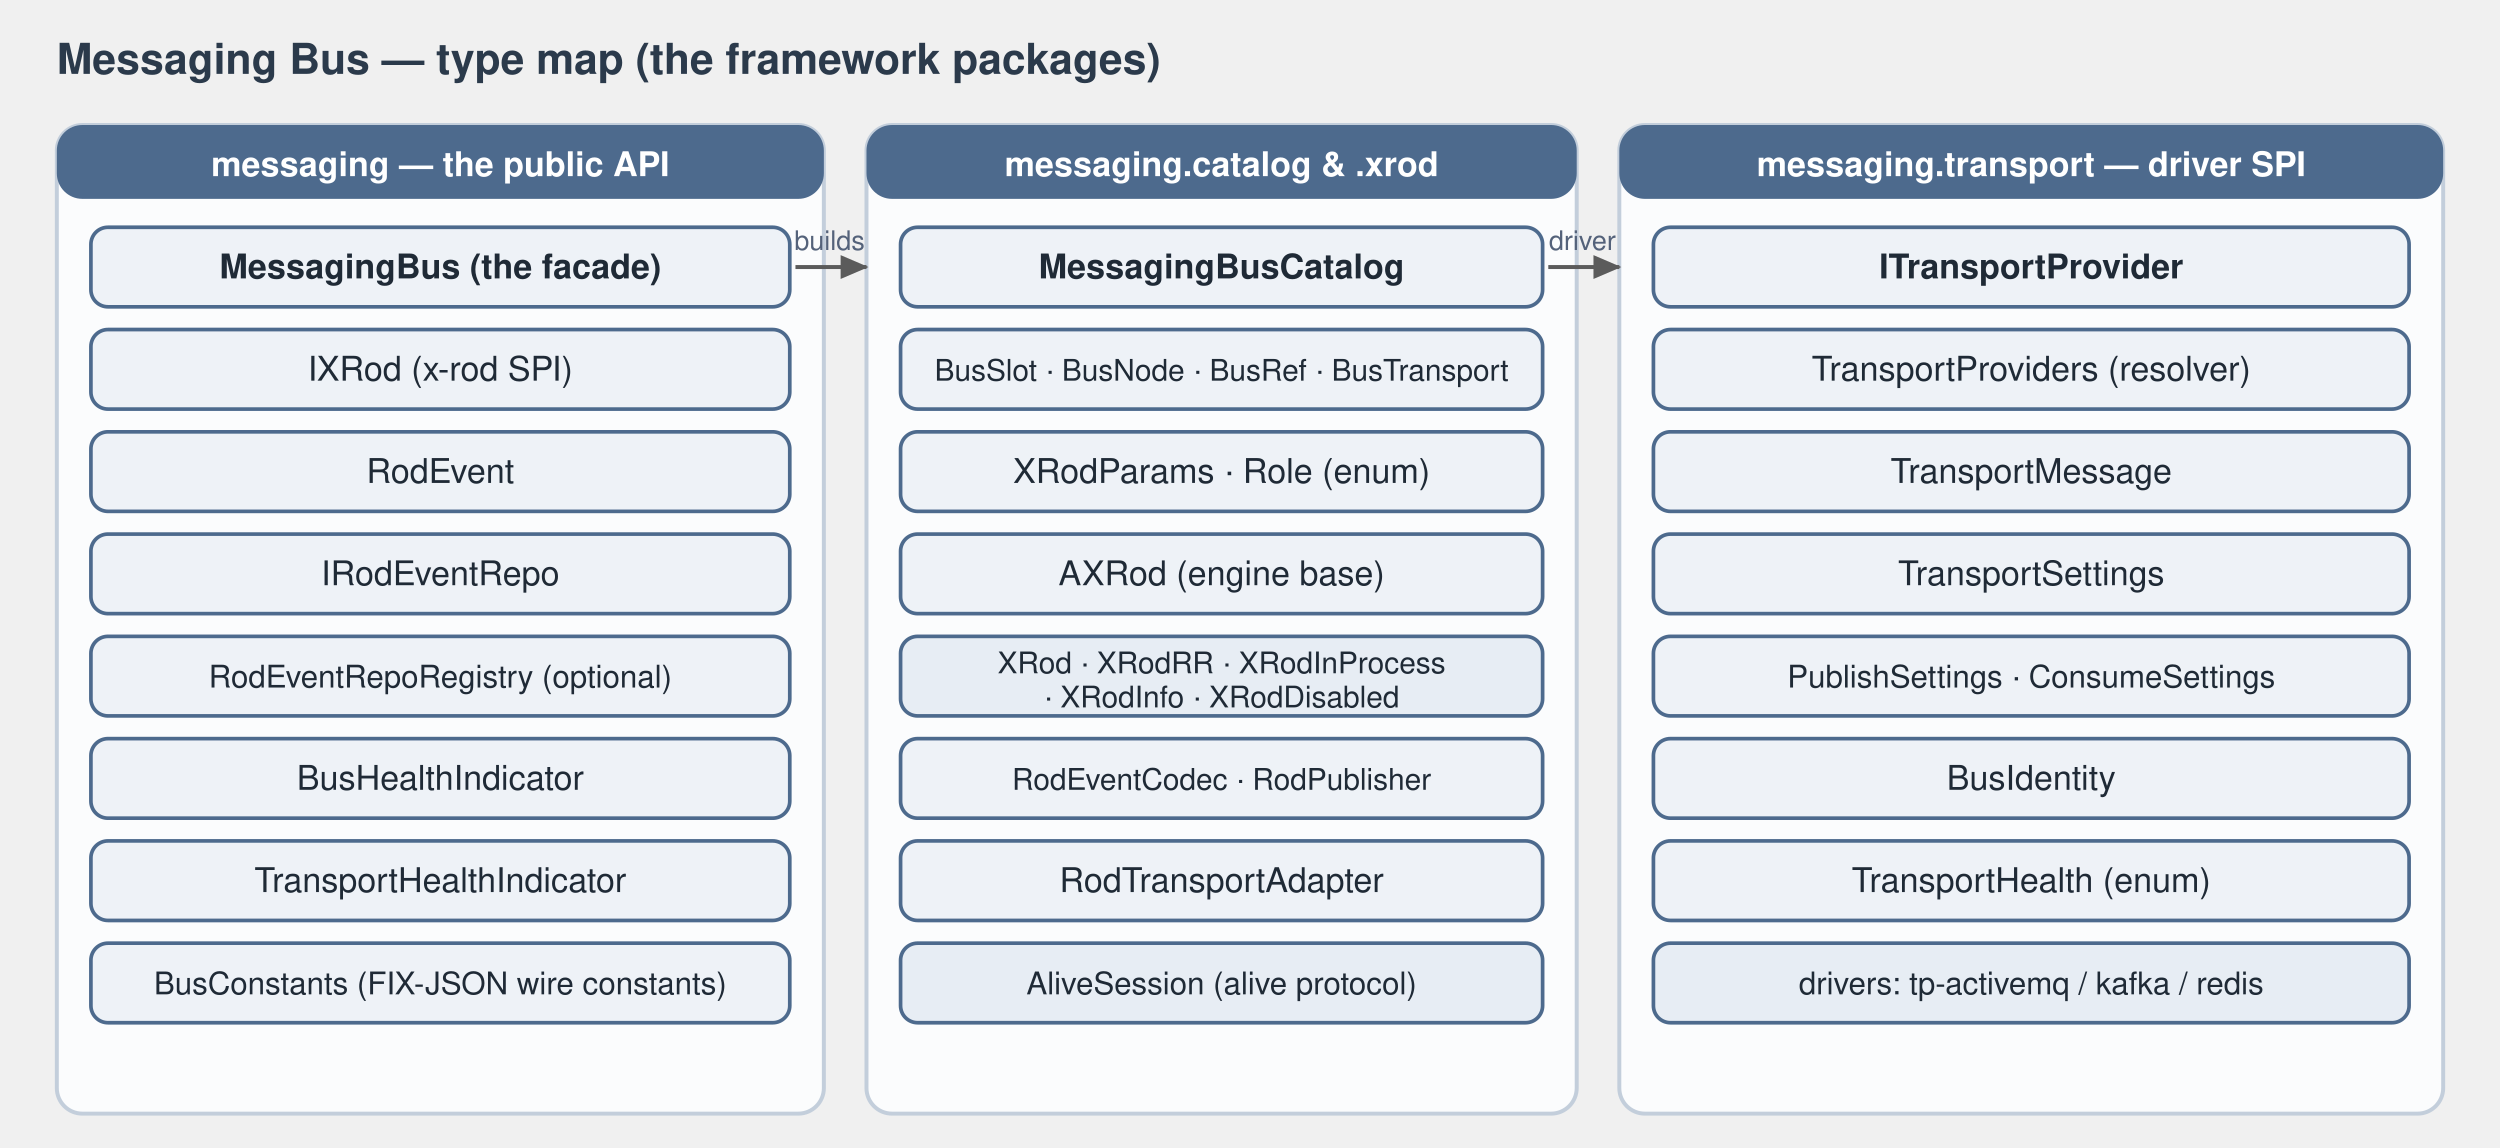
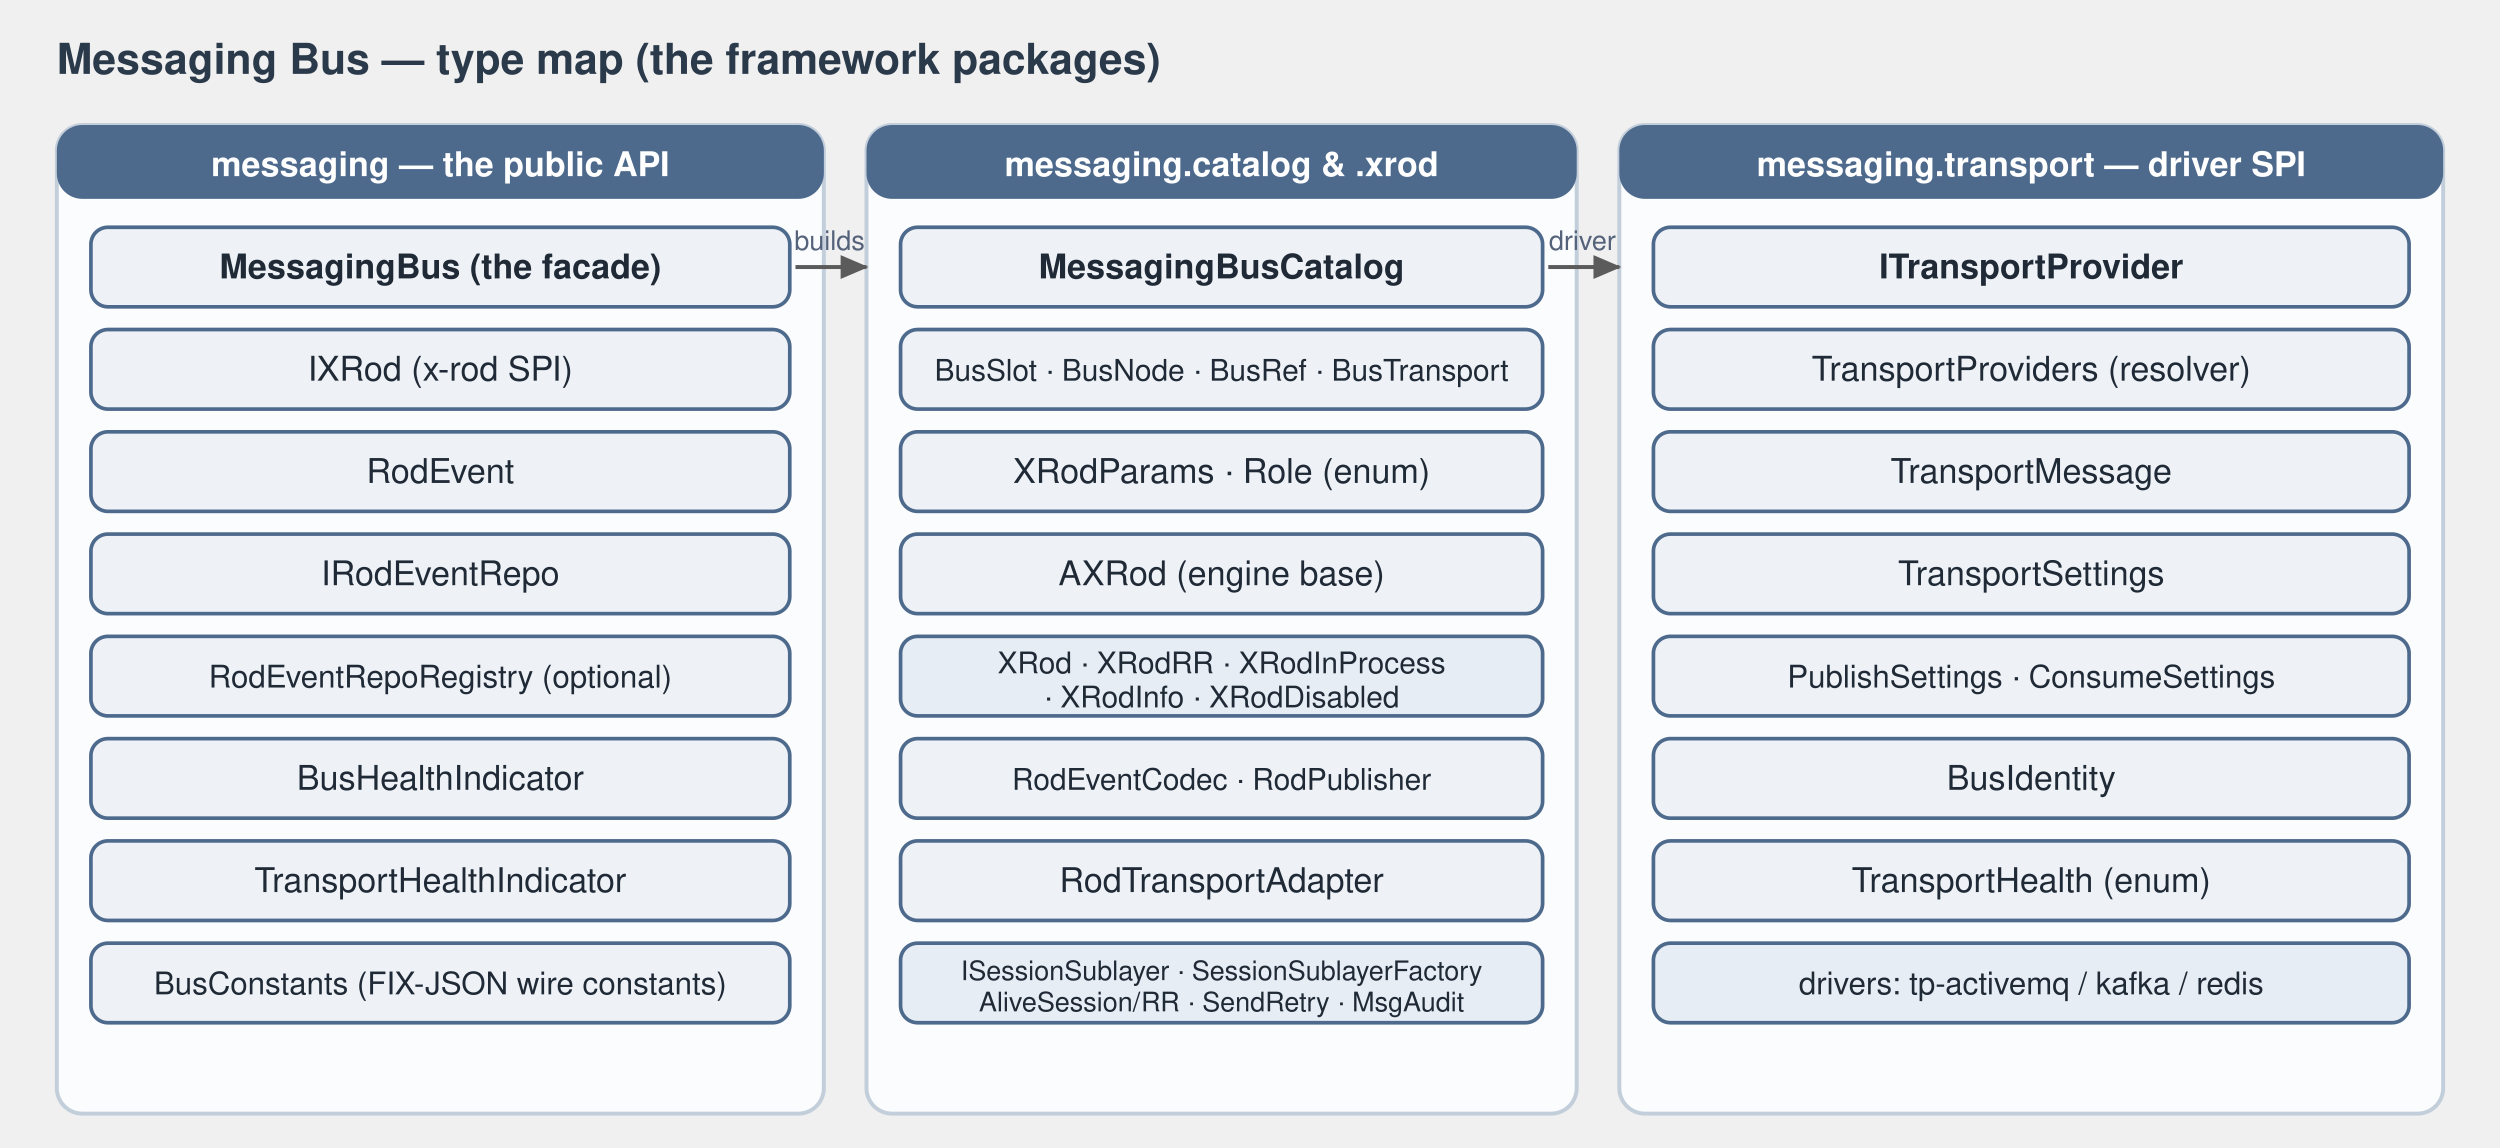
<svg xmlns="http://www.w3.org/2000/svg" viewBox="0 0 880 404" width="880" font-family="Segoe UI, Helvetica, Arial, sans-serif" font-size="12">
  <defs>
    <marker id="ar" markerWidth="9" markerHeight="9" refX="6.5" refY="3" orient="auto" markerUnits="strokeWidth">
      <path d="M0,0 L7,3 L0,6 z" fill="#5b5b5b" />
    </marker>
  </defs>
  <text x="20" y="26" font-weight="600" font-size="15" fill="#2b3a4b">Messaging Bus — type map (the framework packages)</text>
  <rect x="20" y="44" width="270" height="348" rx="9" fill="#fbfcfd" stroke="#c3cedb" stroke-width="1.4" />
  <rect x="20" y="44" width="270" height="26" rx="9" fill="#4D6A8D" />
  <text x="155" y="62" text-anchor="middle" font-weight="600" fill="#ffffff">messaging — the public API</text>
  <rect x="32" y="80" width="246" height="28" rx="6" fill="#eef2f7" stroke="#4D6A8D" stroke-width="1.3" />
  <text x="155" y="98" text-anchor="middle" font-weight="600" fill="#1f2a36">MessagingBus  (the facade)</text>
  <rect x="32" y="116" width="246" height="28" rx="6" fill="#eef2f7" stroke="#4D6A8D" stroke-width="1.3" />
  <text x="155" y="134" text-anchor="middle" fill="#1f2a36">IXRod  (x-rod SPI)</text>
  <rect x="32" y="152" width="246" height="28" rx="6" fill="#eef2f7" stroke="#4D6A8D" stroke-width="1.3" />
  <text x="155" y="170" text-anchor="middle" fill="#1f2a36">RodEvent</text>
  <rect x="32" y="188" width="246" height="28" rx="6" fill="#eef2f7" stroke="#4D6A8D" stroke-width="1.3" />
  <text x="155" y="206" text-anchor="middle" fill="#1f2a36">IRodEventRepo</text>
  <rect x="32" y="224" width="246" height="28" rx="6" fill="#eef2f7" stroke="#4D6A8D" stroke-width="1.3" />
  <text x="155" y="242" text-anchor="middle" font-size="11" fill="#1f2a36">RodEventRepoRegistry  (optional)</text>
  <rect x="32" y="260" width="246" height="28" rx="6" fill="#eef2f7" stroke="#4D6A8D" stroke-width="1.3" />
  <text x="155" y="278" text-anchor="middle" fill="#1f2a36">BusHealthIndicator</text>
  <rect x="32" y="296" width="246" height="28" rx="6" fill="#eef2f7" stroke="#4D6A8D" stroke-width="1.3" />
  <text x="155" y="314" text-anchor="middle" fill="#1f2a36">TransportHealthIndicator</text>
  <rect x="32" y="332" width="246" height="28" rx="6" fill="#eef2f7" stroke="#4D6A8D" stroke-width="1.3" />
  <text x="155" y="350" text-anchor="middle" font-size="11" fill="#1f2a36">BusConstants  (FIX-JSON wire constants)</text>
  <rect x="305" y="44" width="250" height="348" rx="9" fill="#fbfcfd" stroke="#c3cedb" stroke-width="1.4" />
  <rect x="305" y="44" width="250" height="26" rx="9" fill="#4D6A8D" />
  <text x="430" y="62" text-anchor="middle" font-weight="600" fill="#ffffff">messaging.catalog &amp; .xrod</text>
  <rect x="317" y="80" width="226" height="28" rx="6" fill="#eef2f7" stroke="#4D6A8D" stroke-width="1.3" />
  <text x="430" y="98" text-anchor="middle" font-weight="600" fill="#1f2a36">MessagingBusCatalog</text>
  <rect x="317" y="116" width="226" height="28" rx="6" fill="#eef2f7" stroke="#4D6A8D" stroke-width="1.3" />
  <text x="430" y="134" text-anchor="middle" font-size="10.5" fill="#1f2a36">BusSlot · BusNode · BusRef · BusTransport</text>
  <rect x="317" y="152" width="226" height="28" rx="6" fill="#eef2f7" stroke="#4D6A8D" stroke-width="1.3" />
  <text x="430" y="170" text-anchor="middle" fill="#1f2a36">XRodParams · Role  (enum)</text>
  <rect x="317" y="188" width="226" height="28" rx="6" fill="#eef2f7" stroke="#4D6A8D" stroke-width="1.3" />
  <text x="430" y="206" text-anchor="middle" fill="#1f2a36">AXRod  (engine base)</text>
  <rect x="317" y="224" width="226" height="28" rx="6" fill="#e7edf4" stroke="#4D6A8D" stroke-width="1.3" />
  <text x="430" y="237" text-anchor="middle" font-size="10.5" fill="#1f2a36">XRod · XRodRR · XRodInProcess</text>
  <text x="430" y="249" text-anchor="middle" font-size="10.5" fill="#1f2a36">· XRodInfo · XRodDisabled</text>
  <rect x="317" y="260" width="226" height="28" rx="6" fill="#eef2f7" stroke="#4D6A8D" stroke-width="1.3" />
  <text x="430" y="278" text-anchor="middle" font-size="10.5" fill="#1f2a36">RodEventCodec · RodPublisher</text>
  <rect x="317" y="296" width="226" height="28" rx="6" fill="#eef2f7" stroke="#4D6A8D" stroke-width="1.3" />
  <text x="430" y="314" text-anchor="middle" fill="#1f2a36">RodTransportAdapter</text>
  <rect x="317" y="332" width="226" height="28" rx="6" fill="#e7edf4" stroke="#4D6A8D" stroke-width="1.3" />
-   <text x="430" y="350" text-anchor="middle" font-size="11" fill="#1f2a36">AliveSession  (alive protocol)</text>
+   <text x="430" y="345" text-anchor="middle" font-size="9.5" fill="#1f2a36">ISessionSublayer · SessionSublayerFactory</text>
+   <text x="430" y="356" text-anchor="middle" font-size="9.5" fill="#1f2a36">AliveSession/RR · SendRetry · MsgAudit</text>
  <rect x="570" y="44" width="290" height="348" rx="9" fill="#fbfcfd" stroke="#c3cedb" stroke-width="1.4" />
  <rect x="570" y="44" width="290" height="26" rx="9" fill="#4D6A8D" />
  <text x="715" y="62" text-anchor="middle" font-weight="600" fill="#ffffff">messaging.transport — driver SPI</text>
  <rect x="582" y="80" width="266" height="28" rx="6" fill="#eef2f7" stroke="#4D6A8D" stroke-width="1.3" />
  <text x="715" y="98" text-anchor="middle" font-weight="600" fill="#1f2a36">ITransportProvider</text>
  <rect x="582" y="116" width="266" height="28" rx="6" fill="#eef2f7" stroke="#4D6A8D" stroke-width="1.3" />
  <text x="715" y="134" text-anchor="middle" fill="#1f2a36">TransportProviders  (resolver)</text>
  <rect x="582" y="152" width="266" height="28" rx="6" fill="#eef2f7" stroke="#4D6A8D" stroke-width="1.3" />
  <text x="715" y="170" text-anchor="middle" fill="#1f2a36">TransportMessage</text>
  <rect x="582" y="188" width="266" height="28" rx="6" fill="#eef2f7" stroke="#4D6A8D" stroke-width="1.3" />
  <text x="715" y="206" text-anchor="middle" fill="#1f2a36">TransportSettings</text>
  <rect x="582" y="224" width="266" height="28" rx="6" fill="#eef2f7" stroke="#4D6A8D" stroke-width="1.3" />
  <text x="715" y="242" text-anchor="middle" font-size="11" fill="#1f2a36">PublishSettings · ConsumeSettings</text>
  <rect x="582" y="260" width="266" height="28" rx="6" fill="#eef2f7" stroke="#4D6A8D" stroke-width="1.3" />
  <text x="715" y="278" text-anchor="middle" fill="#1f2a36">BusIdentity</text>
  <rect x="582" y="296" width="266" height="28" rx="6" fill="#eef2f7" stroke="#4D6A8D" stroke-width="1.3" />
  <text x="715" y="314" text-anchor="middle" fill="#1f2a36">TransportHealth  (enum)</text>
  <rect x="582" y="332" width="266" height="28" rx="6" fill="#e7edf4" stroke="#4D6A8D" stroke-width="1.3" />
  <text x="715" y="350" text-anchor="middle" font-size="11" fill="#1f2a36">drivers: tp-activemq / kafka / redis</text>
  <line x1="280" y1="94" x2="305" y2="94" stroke="#5b5b5b" stroke-width="1.4" marker-end="url(#ar)" />
  <text x="292" y="88" text-anchor="middle" font-size="9.5" fill="#54627a">builds</text>
  <line x1="545" y1="94" x2="570" y2="94" stroke="#5b5b5b" stroke-width="1.4" marker-end="url(#ar)" />
  <text x="557" y="88" text-anchor="middle" font-size="9.5" fill="#54627a">driver</text>
</svg>
